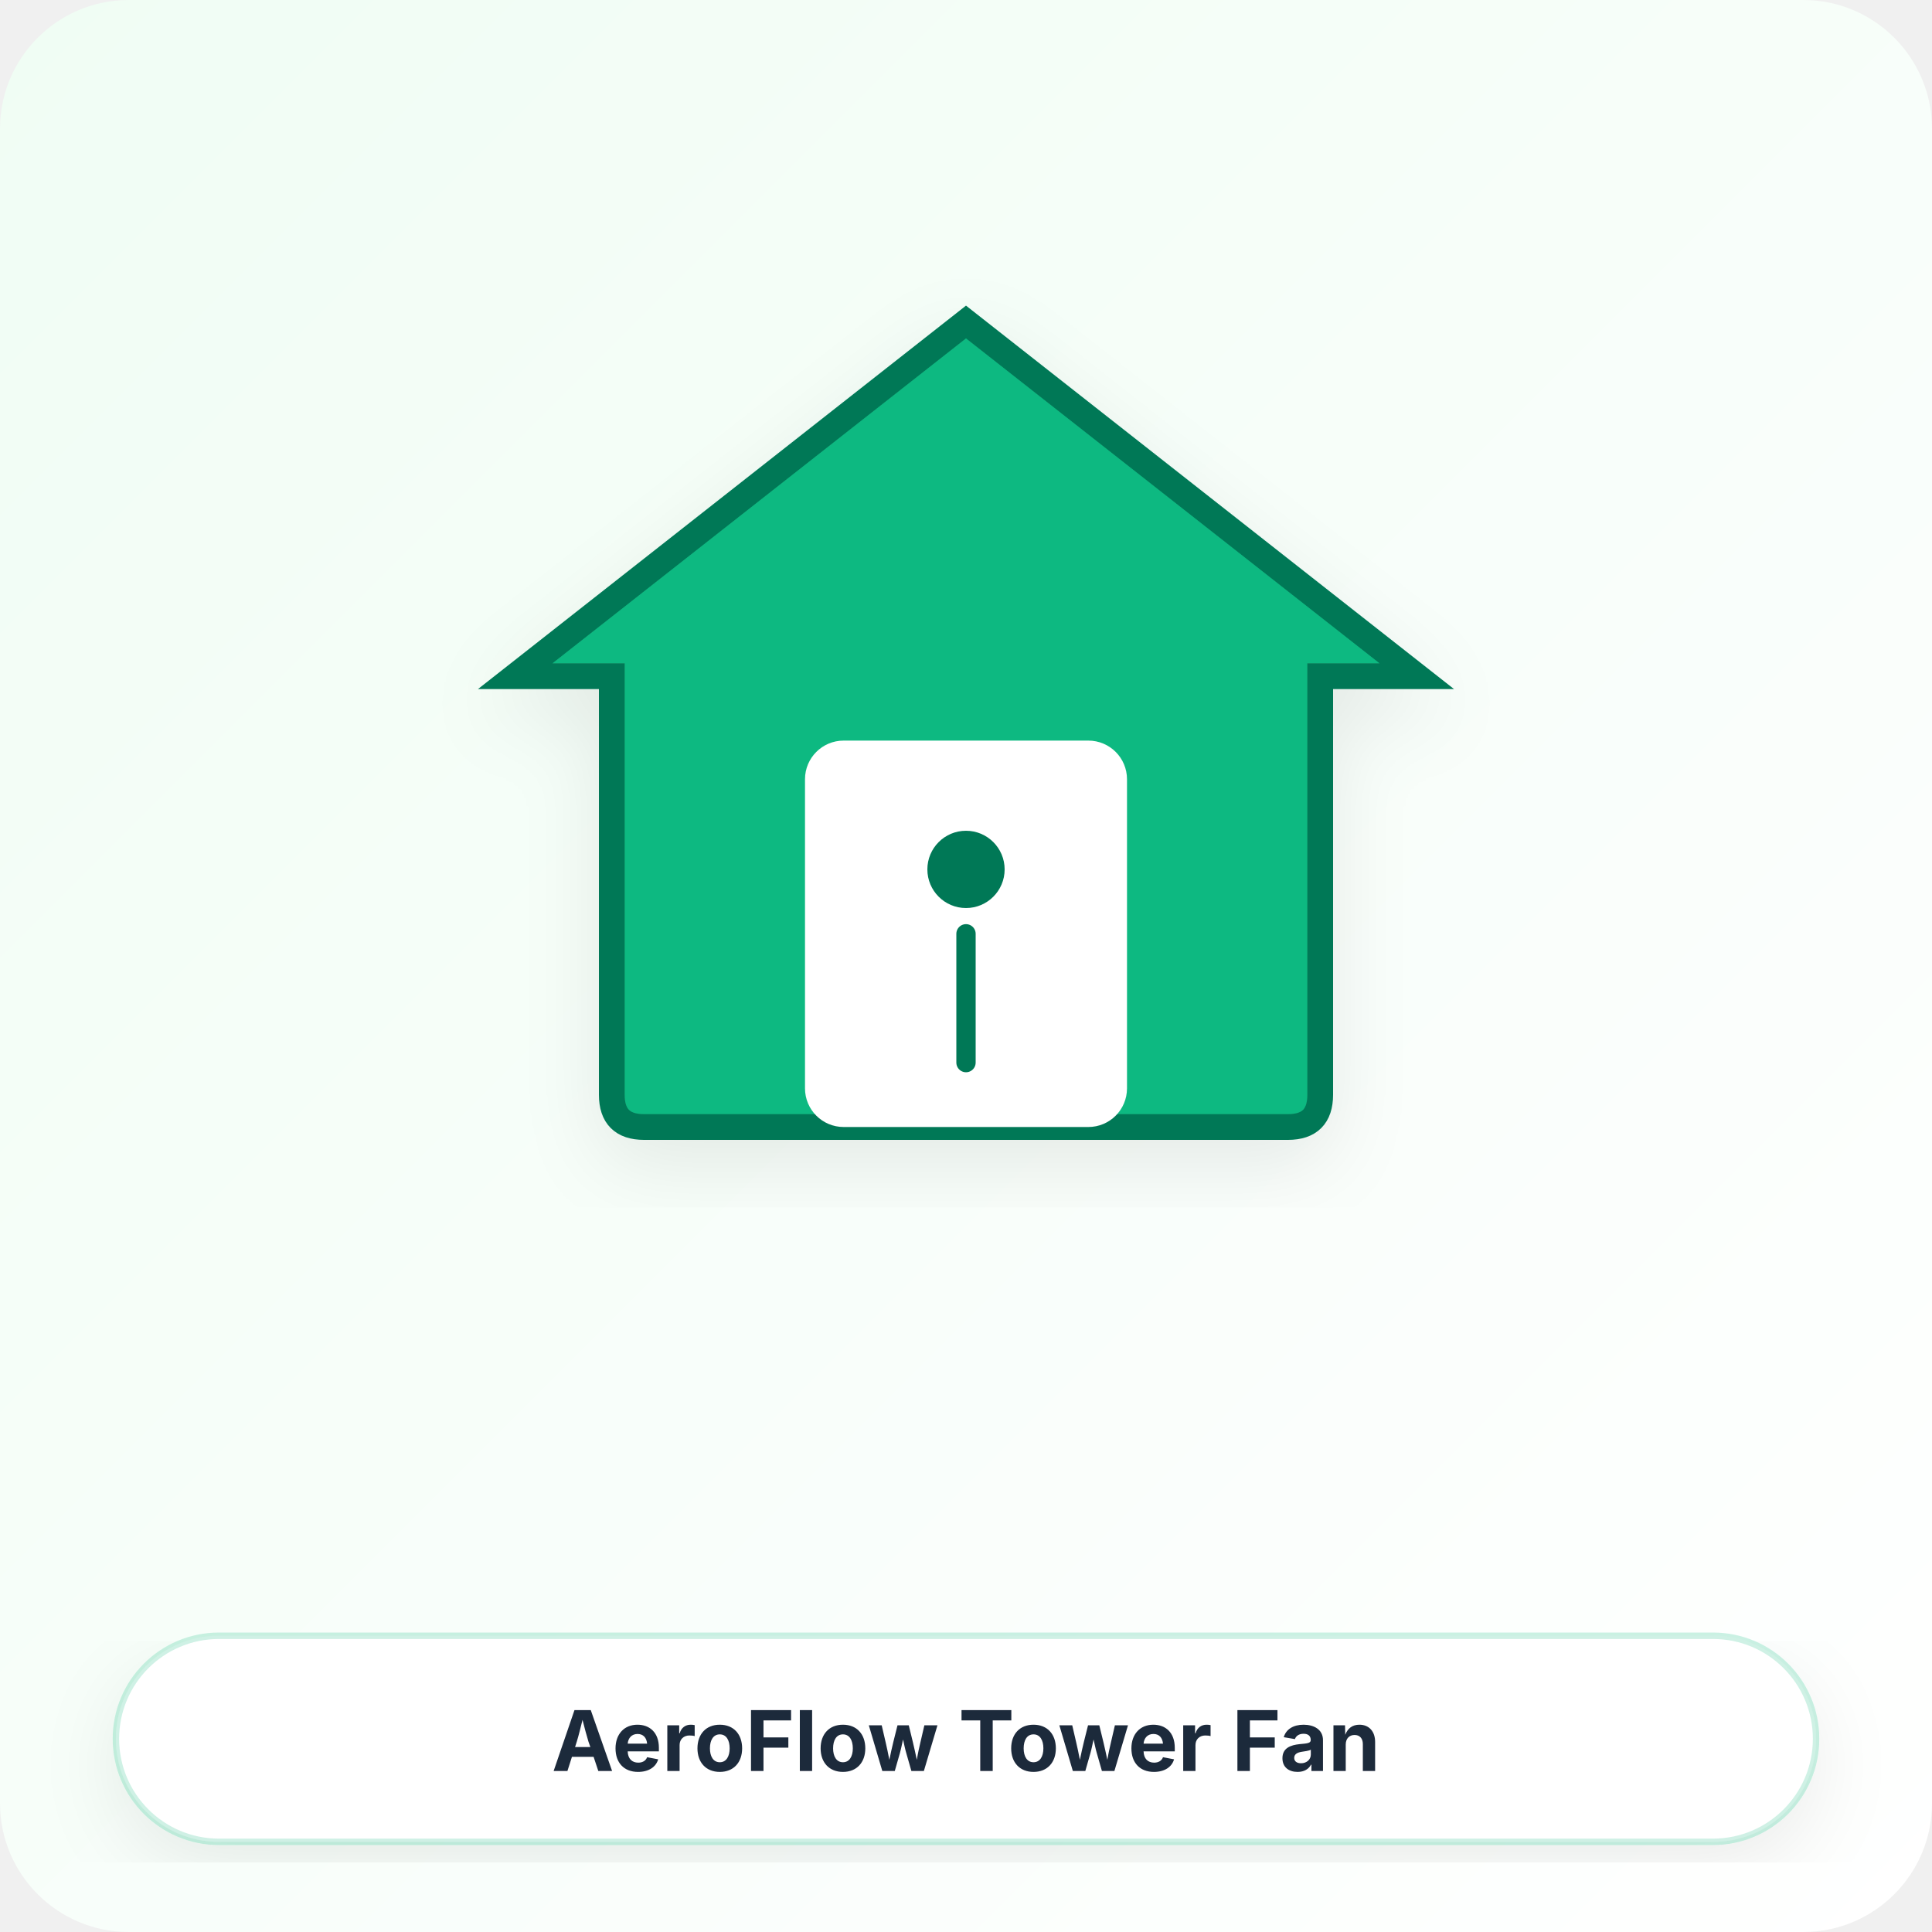
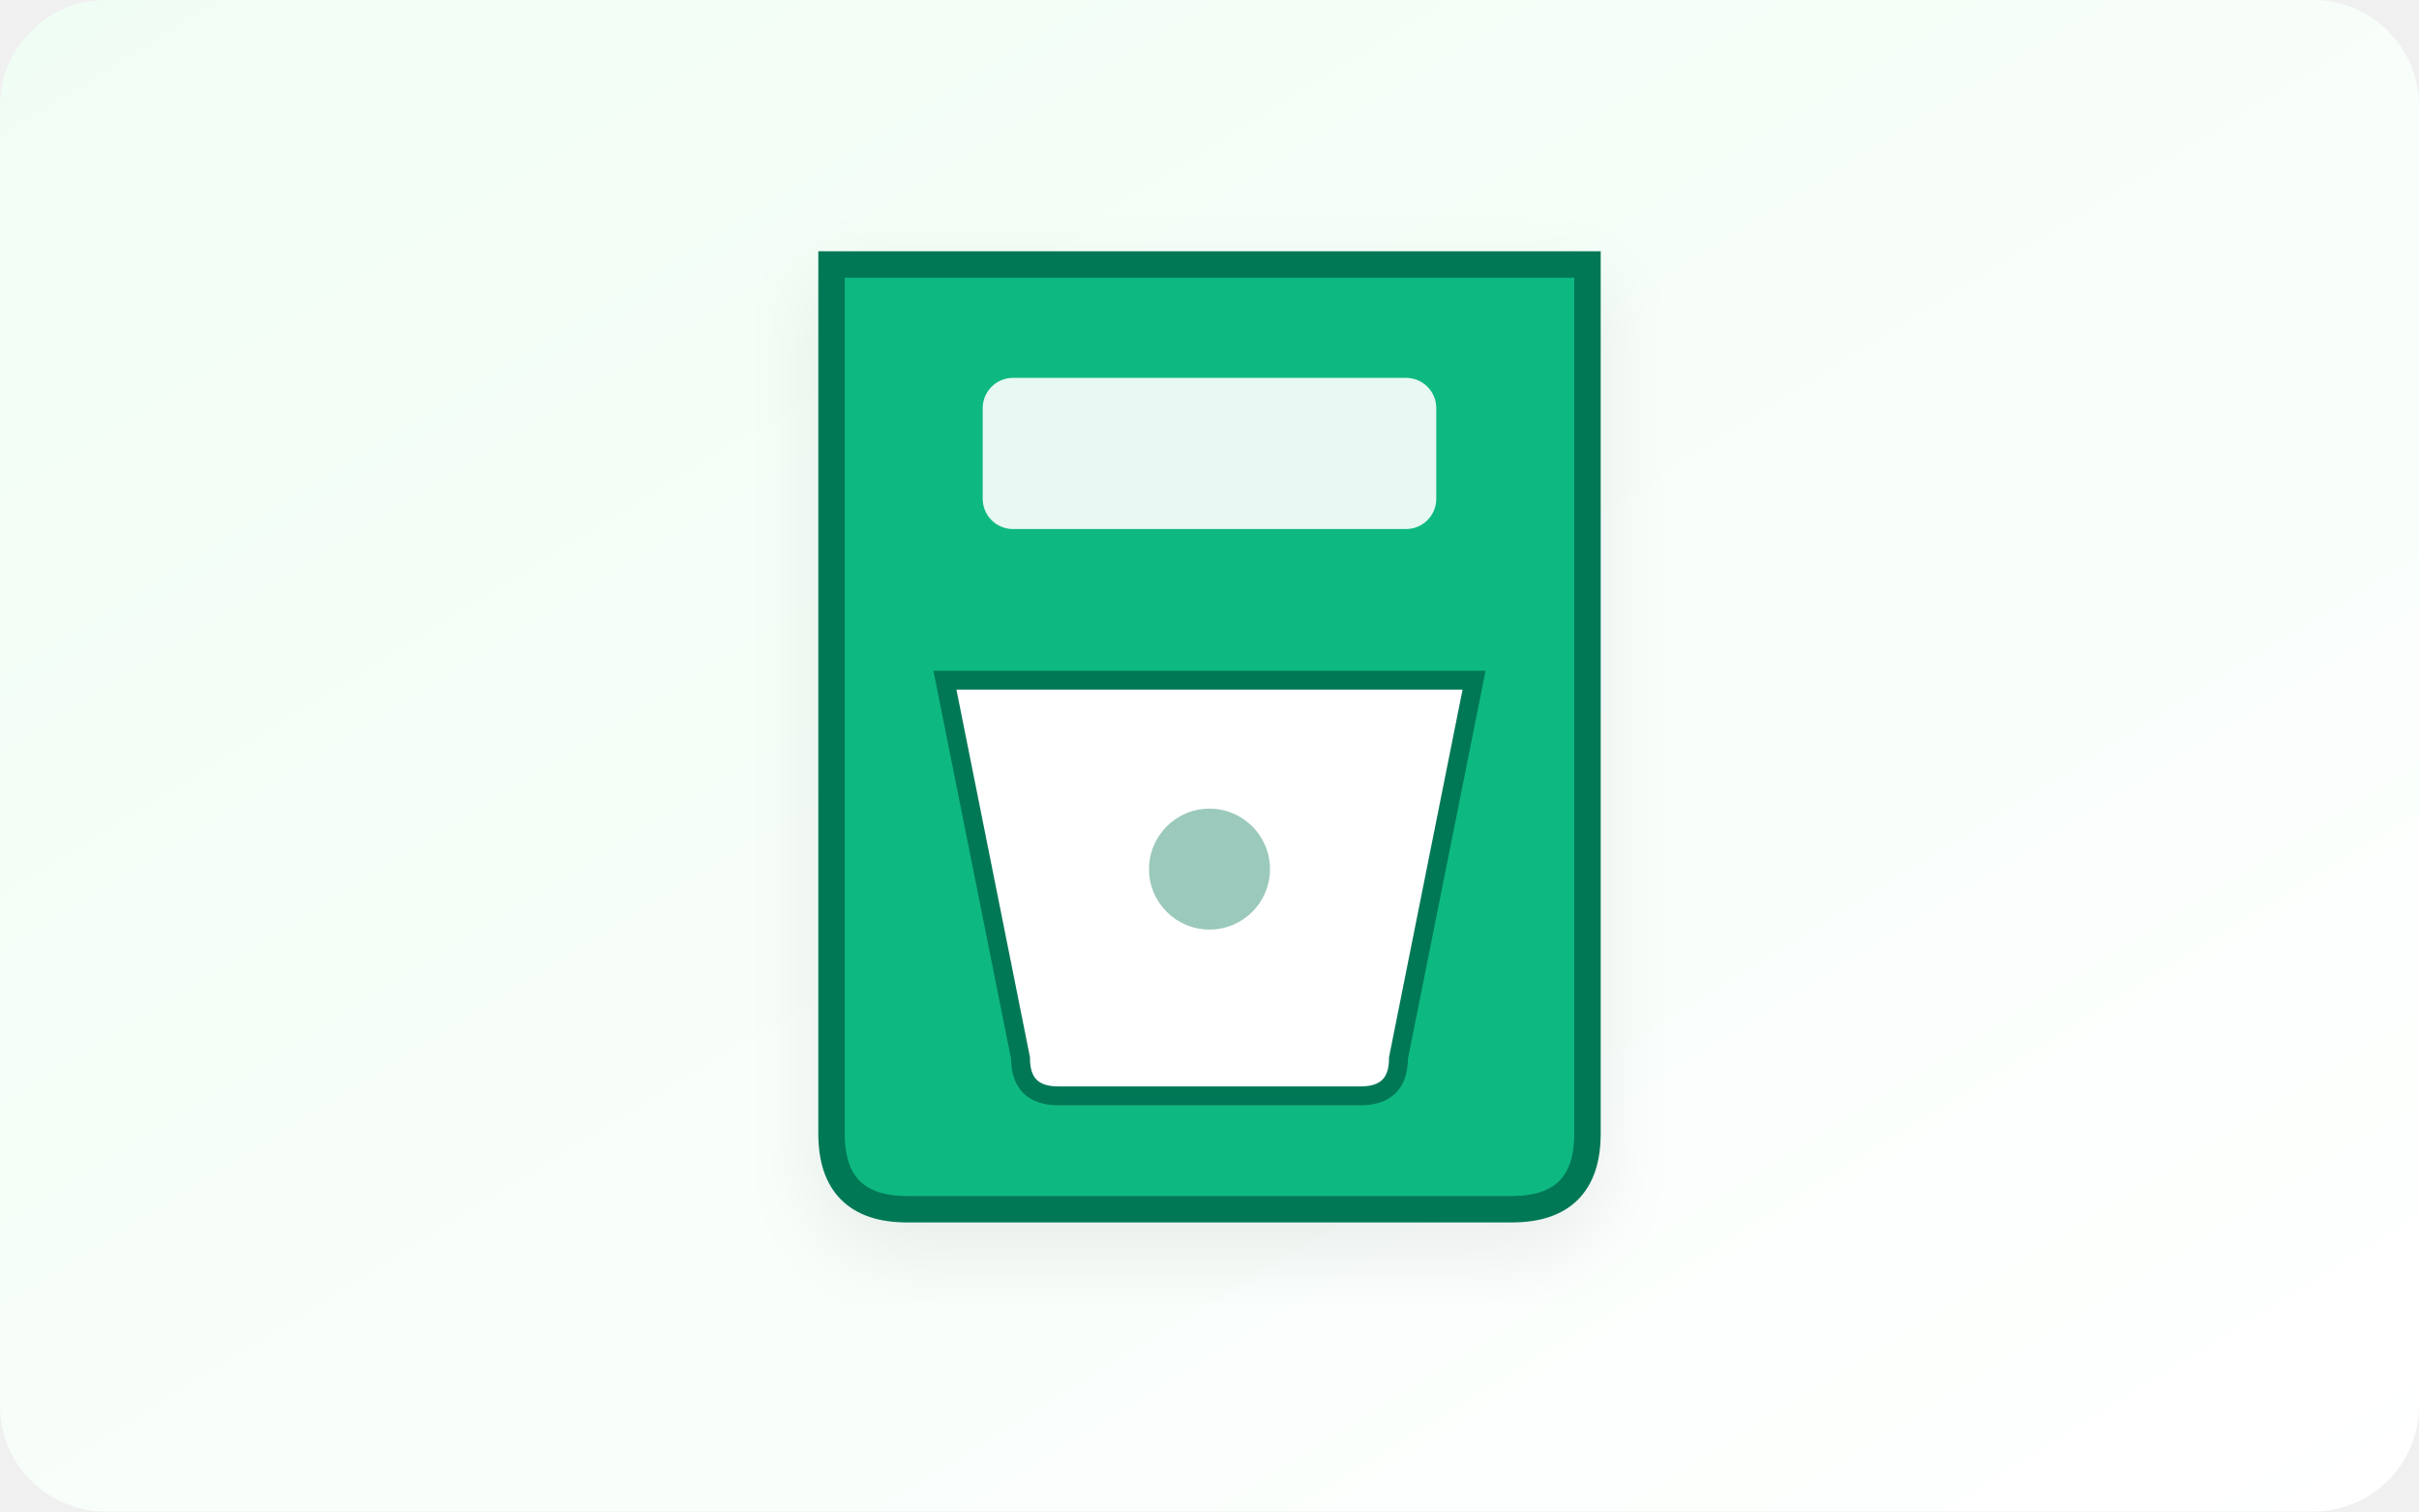
- <svg xmlns="http://www.w3.org/2000/svg" viewBox="0 0 300 300" width="100%" height="100%" preserveAspectRatio="xMidYMid meet">
+ <svg xmlns="http://www.w3.org/2000/svg" viewBox="0 0 320 200" width="100%" height="100%" preserveAspectRatio="xMidYMid meet">
  <defs>
    <linearGradient id="bg-grad-home" x1="0%" y1="0%" x2="100%" y2="100%">
      <stop offset="0%" stop-color="#F0FDF4" />
      <stop offset="100%" stop-color="#FFFFFF" />
    </linearGradient>
    <filter id="shadow" x="-10%" y="-10%" width="120%" height="120%">
-       <feDropShadow dx="0" dy="4" stdDeviation="6" flood-opacity="0.08" />
+       <feDropShadow dx="0" dy="4" stdDeviation="5" flood-opacity="0.07" />
    </filter>
  </defs>
-   <rect width="300" height="300" rx="20" fill="url(#bg-grad-home)" />
+   <rect width="320" height="200" rx="14" fill="url(#bg-grad-home)" />
  <g filter="url(#shadow)">
-     <path d="M150 50 L220 105 L205 105 L205 170 Q205 175 200 175 L100 175 Q95 175 95 170 L95 105 L80 105 Z" fill="#10B981" stroke="#047857" stroke-width="4" />
-     <rect x="125" y="115" width="50" height="60" rx="6" fill="#FFFFFF" />
-     <circle cx="150" cy="135" r="6" fill="#047857" />
-     <path d="M150 145 L150 165" stroke="#047857" stroke-width="3" stroke-linecap="round" />
-   </g>
-   <g filter="url(#shadow)">
-     <rect x="18" y="254" width="264" height="32" rx="16.0" fill="#FFFFFF" fill-opacity="0.95" stroke="#10B981" stroke-opacity="0.2" stroke-width="1" />
-     <text x="150" y="275" font-family="system-ui, -apple-system, sans-serif" font-size="13" font-weight="700" fill="#1E293B" text-anchor="middle">AeroFlow Tower Fan</text>
+     <path d="M110 35 L210 35 L210 150 Q210 160 200 160 L120 160 Q110 160 110 150 Z" fill="#10B981" stroke="#047857" stroke-width="3.5" />
+     <rect x="130" y="50" width="60" height="20" rx="4" fill="#FFFFFF" opacity="0.9" />
+     <path d="M125 90 L195 90 L185 140 Q185 145 180 145 L140 145 Q135 145 135 140 Z" fill="#FFFFFF" stroke="#047857" stroke-width="2.5" />
+     <circle cx="160" cy="115" r="8" fill="#047857" opacity="0.4" />
  </g>
</svg>
